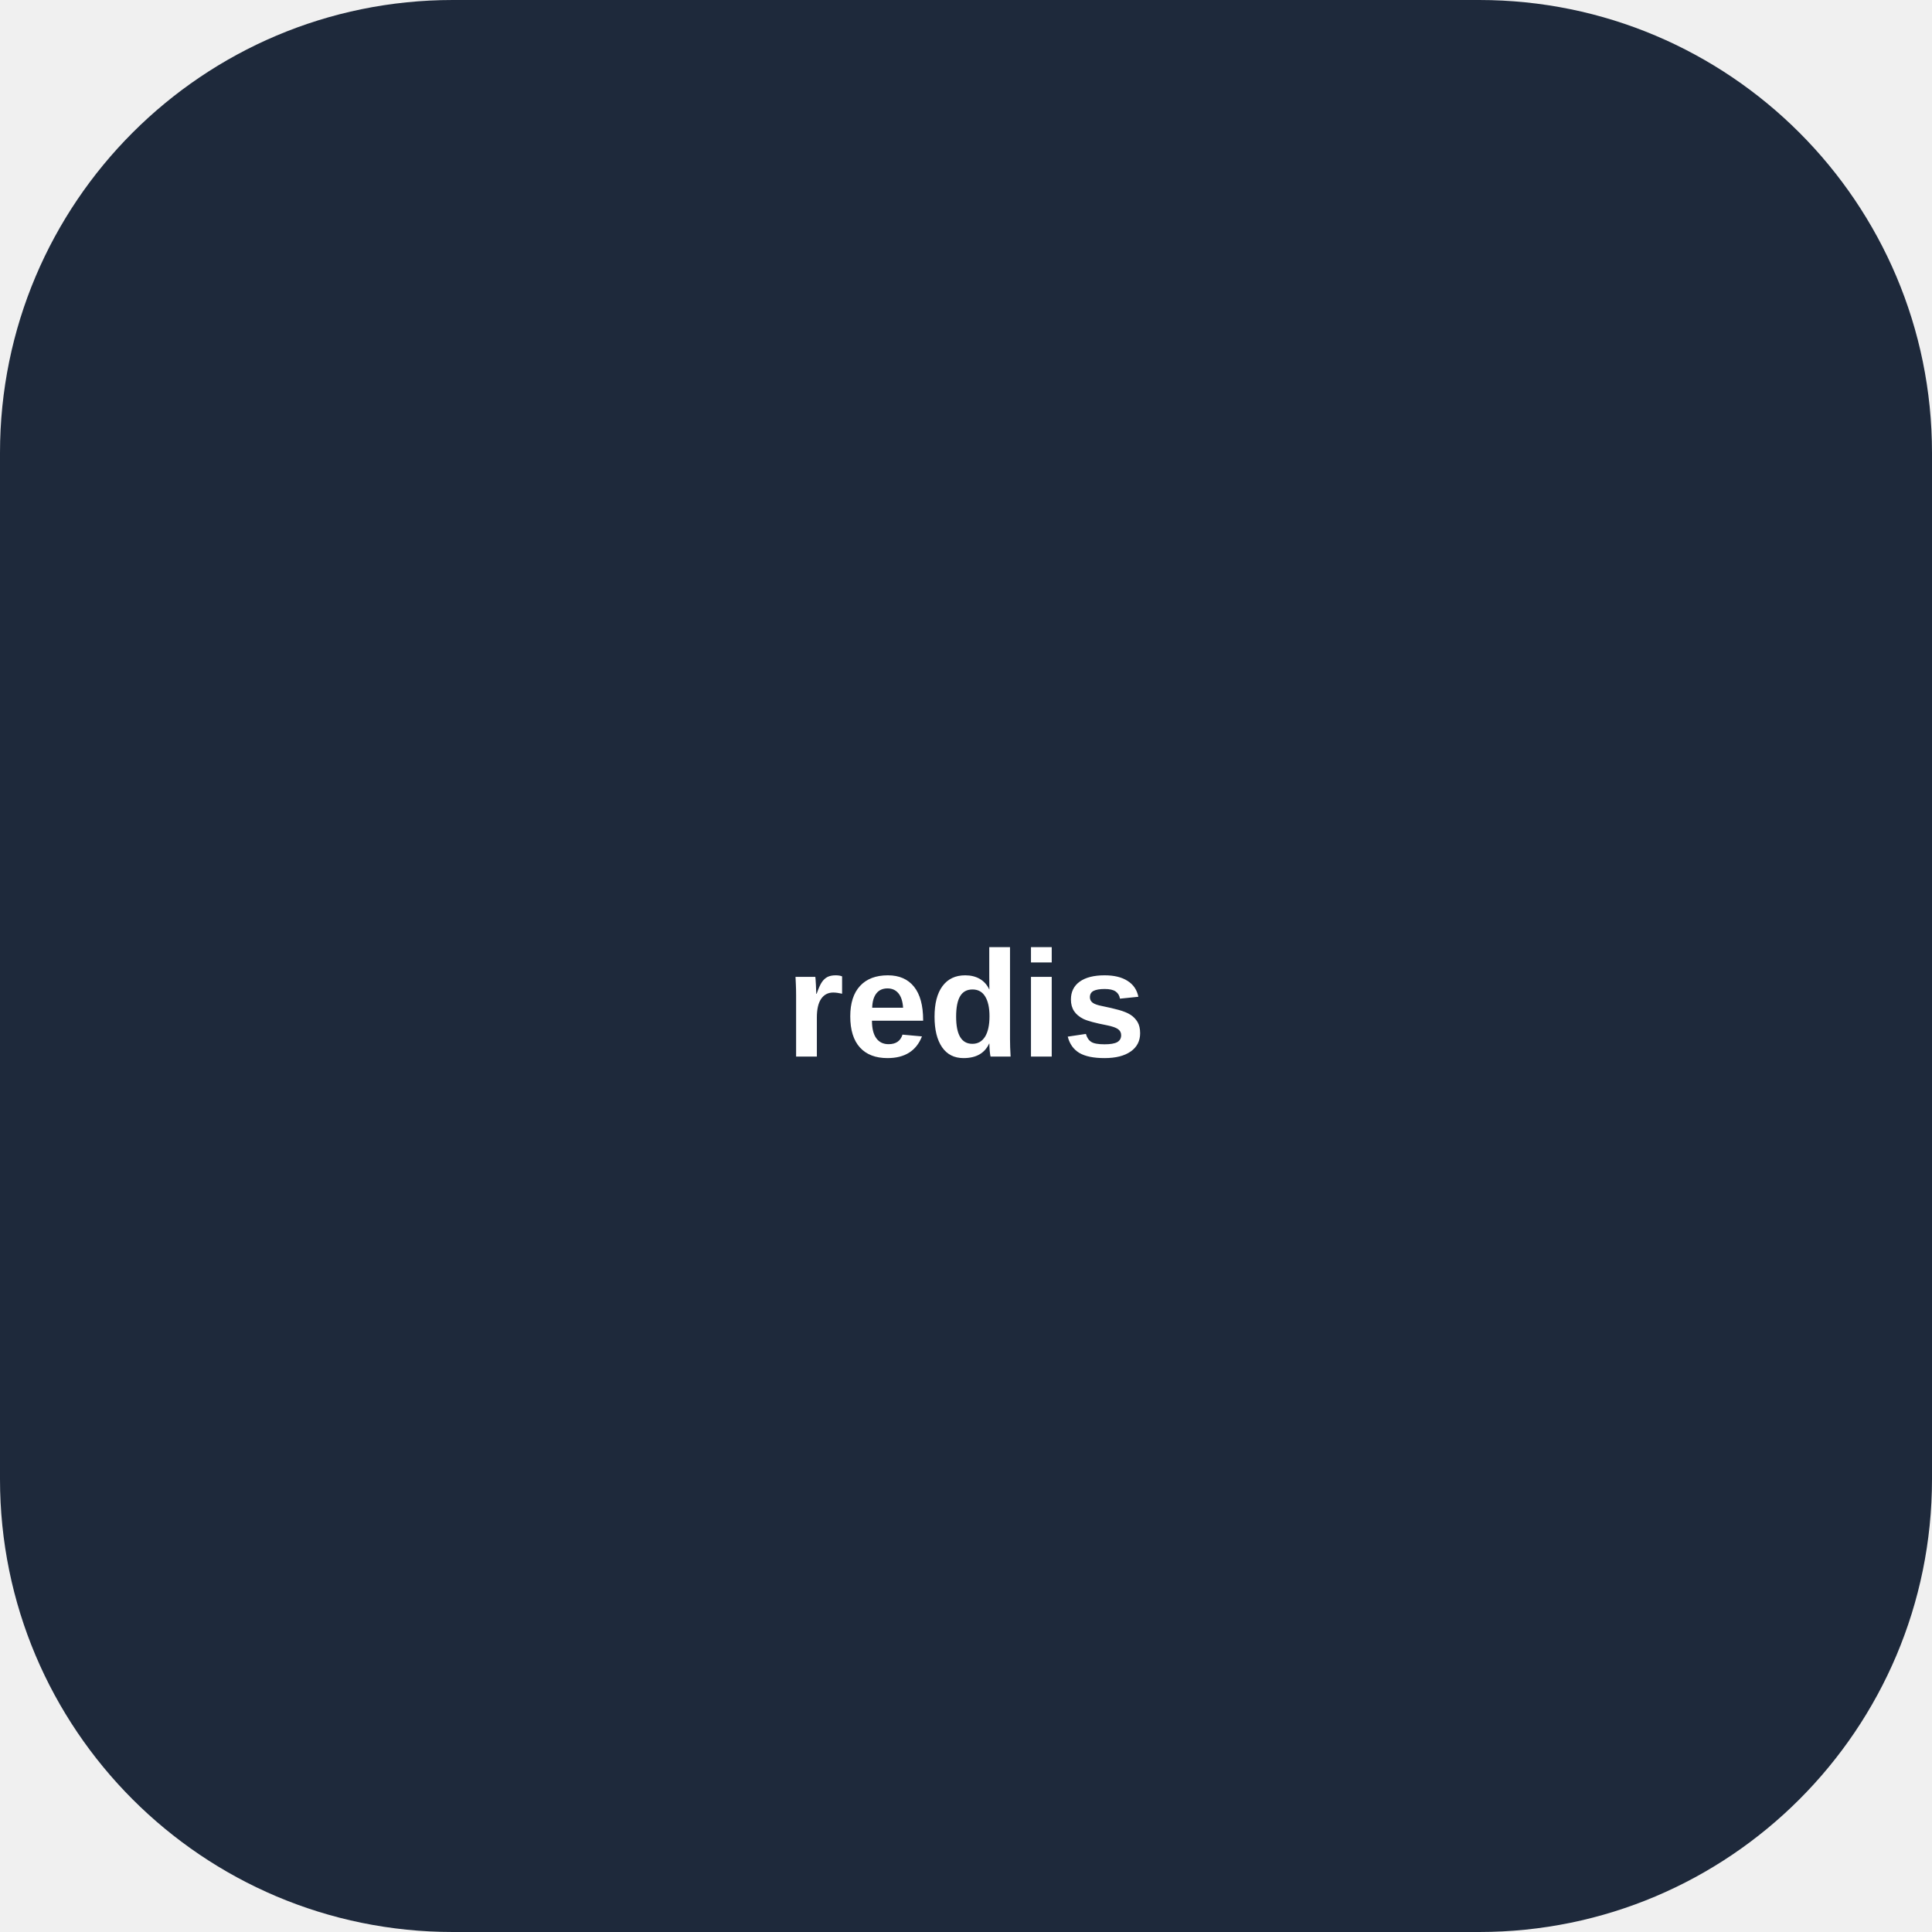
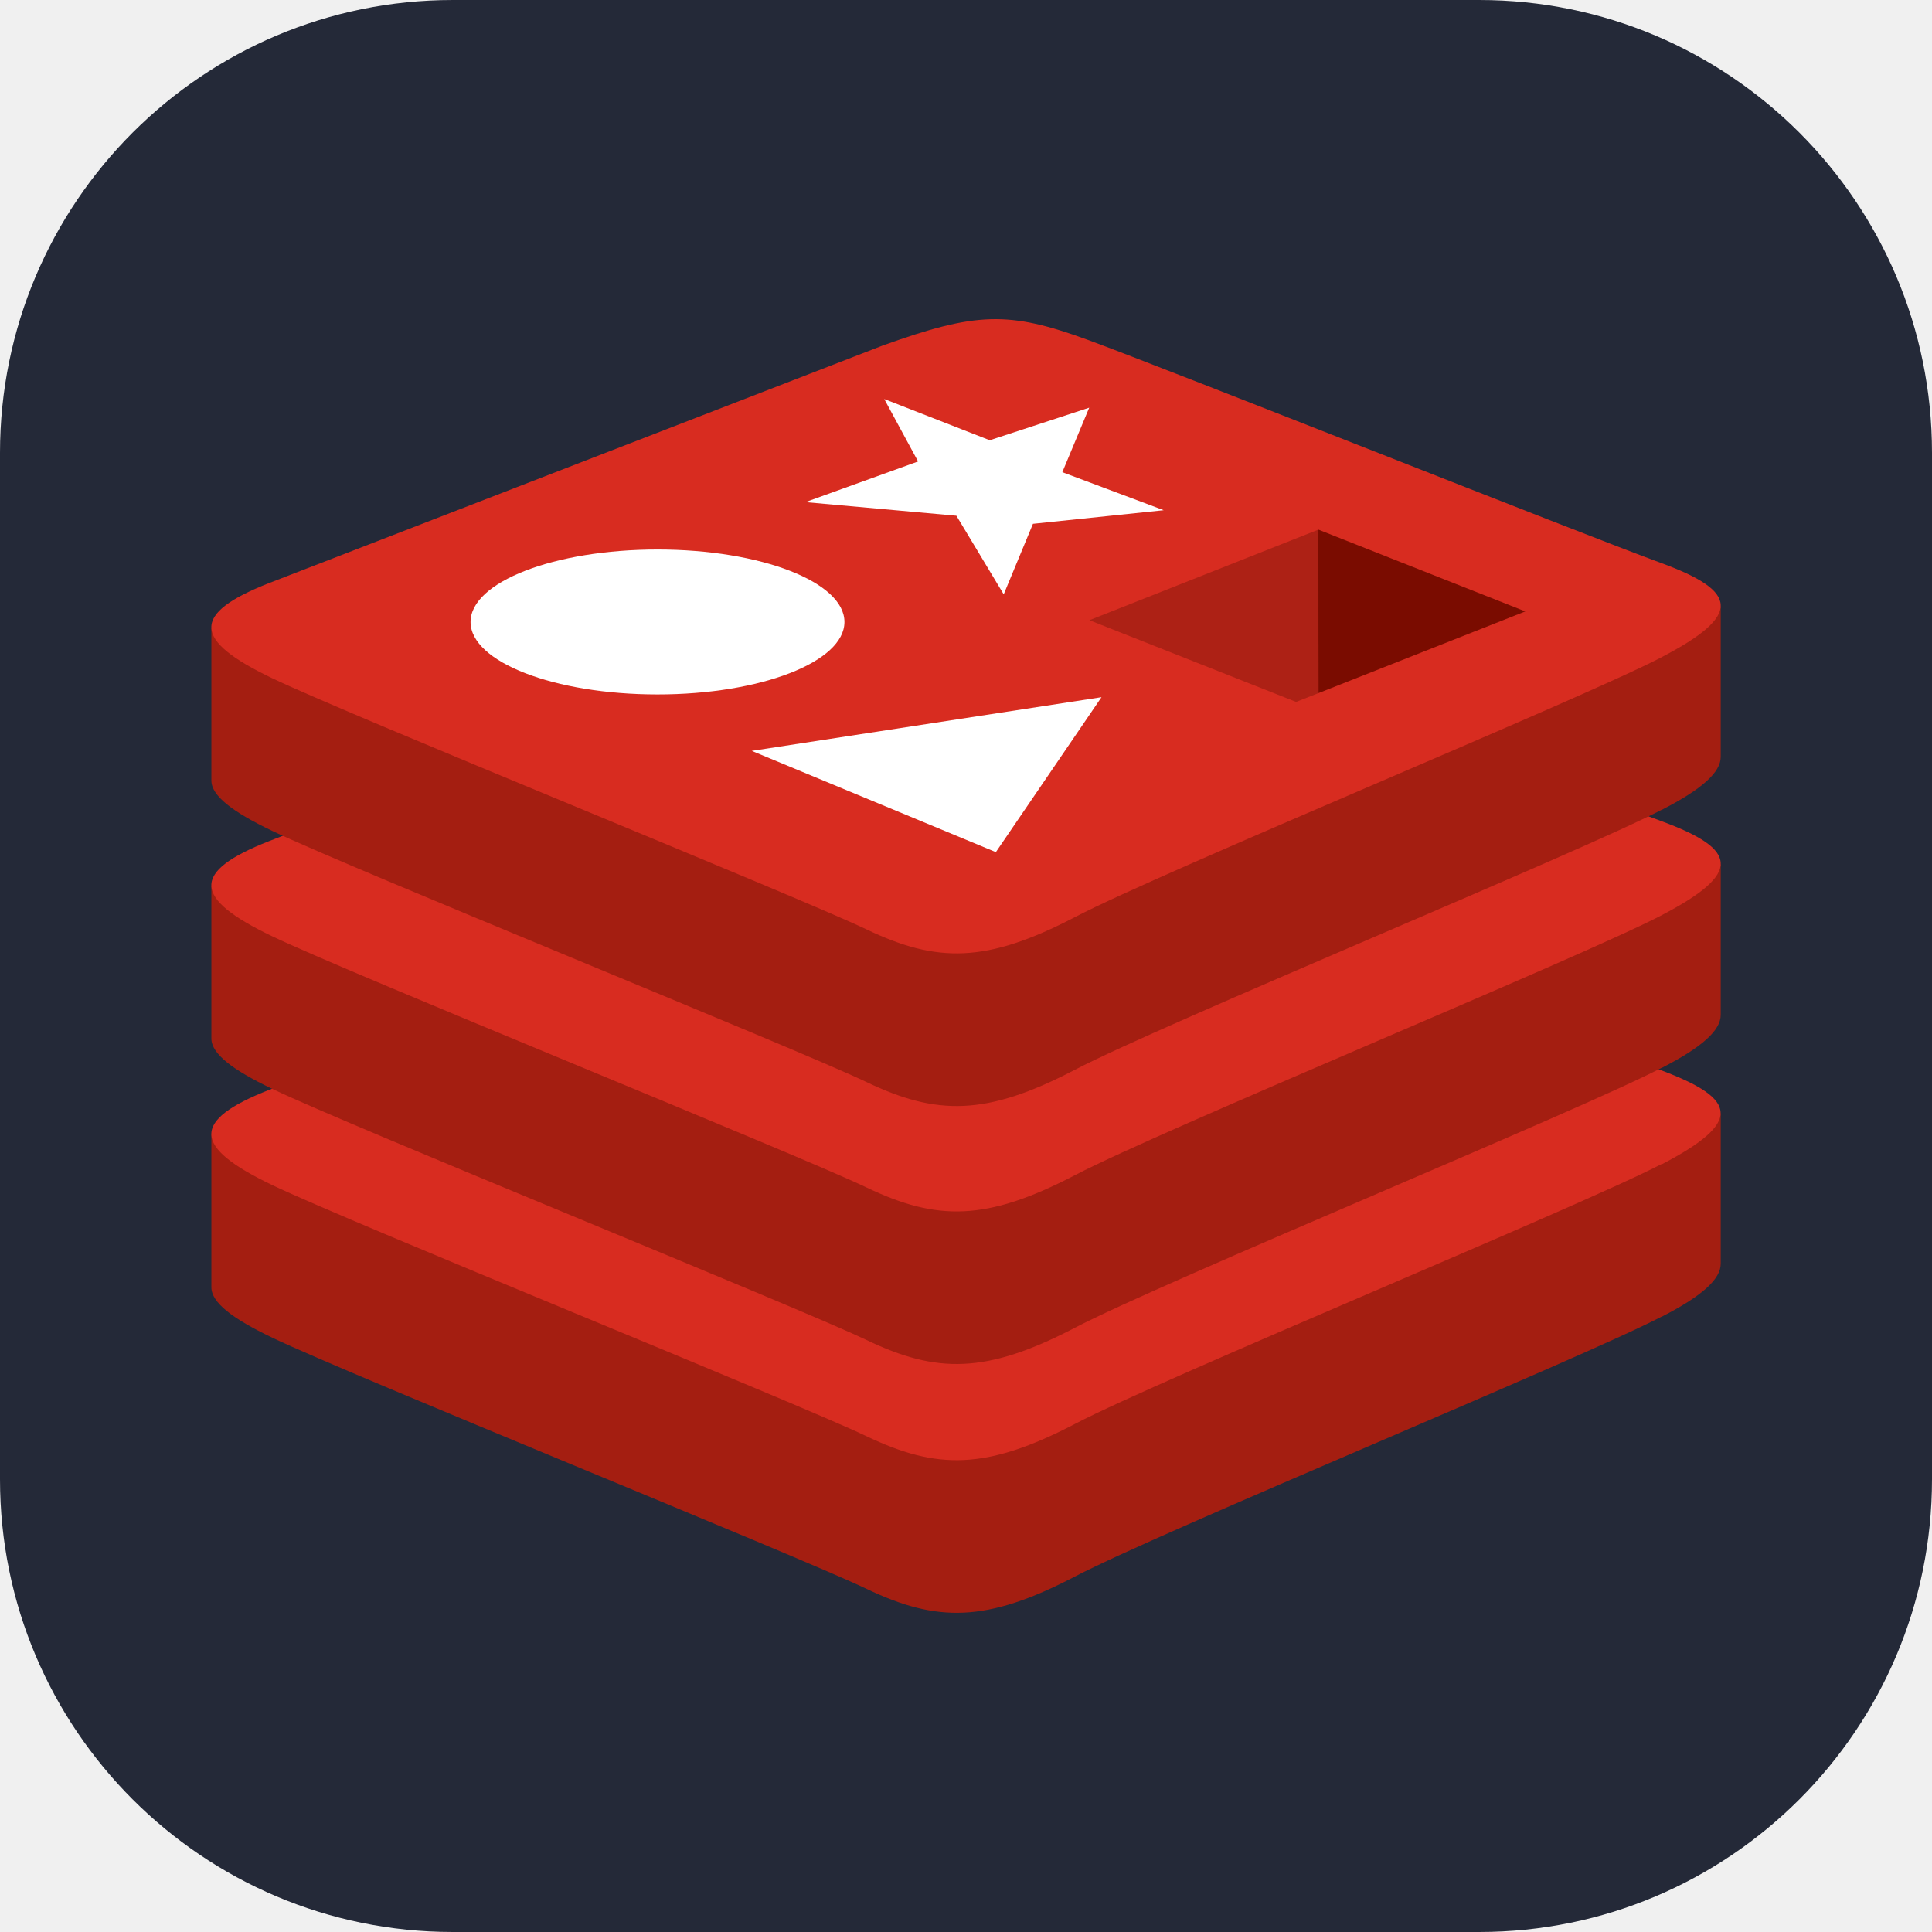
- <svg xmlns="http://www.w3.org/2000/svg" width="48" height="48" viewBox="0 0 256 256" fill="none">
-   <rect width="256" height="256" fill="#1e293b" rx="60" />
-   <text x="128" y="140" text-anchor="middle" fill="#ffffff" font-family="Arial" font-size="20" font-weight="bold">redis</text>
+ <svg xmlns="http://www.w3.org/2000/svg" width="256" height="256" fill="none" viewBox="0 0 256 256">
+   <rect width="256" height="256" fill="#242938" rx="60" />
+   <g clip-path="url(#clip0_7_218)">
+     <path fill="#A41E11" d="M220.161 174.468C209.488 180.035 154.204 202.765 142.434 208.899C130.663 215.034 124.126 214.976 114.826 210.532C105.526 206.089 46.694 182.326 36.09 177.257C30.788 174.722 28.01 172.591 28.01 170.576V150.36C28.01 150.36 104.609 133.685 116.978 129.247C129.348 124.809 133.627 124.65 144.157 128.505C154.687 132.359 217.606 143.711 228.003 147.523V167.459C228.003 169.458 225.607 171.7 220.172 174.479L220.161 174.468Z" />
+     <path fill="#D82C20" d="M220.162 154.246C209.488 159.813 154.204 182.543 142.434 188.677C130.663 194.812 124.126 194.753 114.826 190.31C105.526 185.867 46.695 162.103 36.09 157.035C25.486 151.966 25.274 148.483 35.682 144.405L116.973 112.932C129.338 108.5 133.622 108.335 144.151 112.19C154.681 116.045 209.632 137.916 220.024 141.786C230.416 145.657 230.824 148.732 220.151 154.299L220.162 154.246Z" />
+     <path fill="#A41E11" d="M220.161 141.5C209.488 147.067 154.204 169.797 142.434 175.931C130.663 182.066 124.126 182.007 114.826 177.564C105.526 173.121 46.694 149.357 36.09 144.289C30.788 141.754 28.01 139.623 28.01 137.608V117.391C28.01 117.391 104.609 100.716 116.978 96.279C129.348 91.841 133.627 91.682 144.157 95.536C154.687 99.391 217.606 110.743 228.003 114.555V134.491C228.003 136.489 225.607 138.732 220.172 141.51L220.161 141.5Z" />
+     <path fill="#D82C20" d="M220.162 121.283C209.488 126.85 154.204 149.58 142.434 155.715C130.663 161.849 124.126 161.791 114.826 157.348C105.526 152.904 46.695 129.141 36.09 124.072C25.486 119.003 25.274 115.52 35.682 111.442L116.973 79.975C129.338 75.537 133.622 75.378 144.151 79.233C154.681 83.087 209.632 104.963 220.034 108.765C230.437 112.567 230.835 115.711 220.162 121.278V121.283Z" />
+     <path fill="#A41E11" d="M220.161 107.312C209.488 112.879 154.204 135.609 142.434 141.749C130.663 147.889 124.126 147.825 114.826 143.382C105.526 138.939 46.694 115.175 36.09 110.106C30.788 107.572 28.01 105.441 28.01 103.426V83.198C28.01 83.198 104.609 66.524 116.978 62.086C129.348 57.648 133.627 57.489 144.157 61.343C154.687 65.198 217.606 76.55 228.003 80.362V100.298C228.003 102.297 225.607 104.539 220.172 107.318L220.161 107.312Z" />
+     <path fill="#D82C20" d="M220.162 87.09C209.488 92.657 154.204 115.387 142.434 121.522C130.663 127.656 124.126 127.598 114.826 123.155C105.526 118.712 46.695 94.948 36.09 89.879C25.486 84.81 25.274 81.327 35.682 77.25L116.973 45.782C129.338 41.344 133.622 41.185 144.151 45.04C154.681 48.894 209.632 70.77 220.034 74.572C230.437 78.374 230.835 81.518 220.162 87.085V87.09Z" />
+     <path fill="#fff" d="M132.996 78.755L126.729 68.337L106.719 66.534L121.65 61.147L117.169 52.876L131.146 58.337L144.326 54.021L140.763 62.568L154.199 67.605L136.872 69.408L132.996 78.755ZM99.614 99.497L145.954 92.382L131.957 112.911L99.614 99.497Z" />
+     <path fill="#fff" d="M87.123 92.016C100.803 92.016 111.894 87.717 111.894 82.414C111.894 77.111 100.803 72.812 87.123 72.812C73.442 72.812 62.352 77.111 62.352 82.414C62.352 87.717 73.442 92.016 87.123 92.016Z" />
+     <path fill="#7A0C00" d="M202.113 81.014L174.702 91.841L174.681 70.171L202.113 81.014Z" />
+     <path fill="#AD2115" d="M174.707 91.841L171.738 93.007L144.348 82.18L174.691 70.177L174.707 91.841Z" />
+   </g>
+   <defs>
+     <clipPath id="clip0_7_218">
+       <rect width="200" height="200" fill="#fff" transform="translate(28 28)" />
+     </clipPath>
+   </defs>
</svg>
